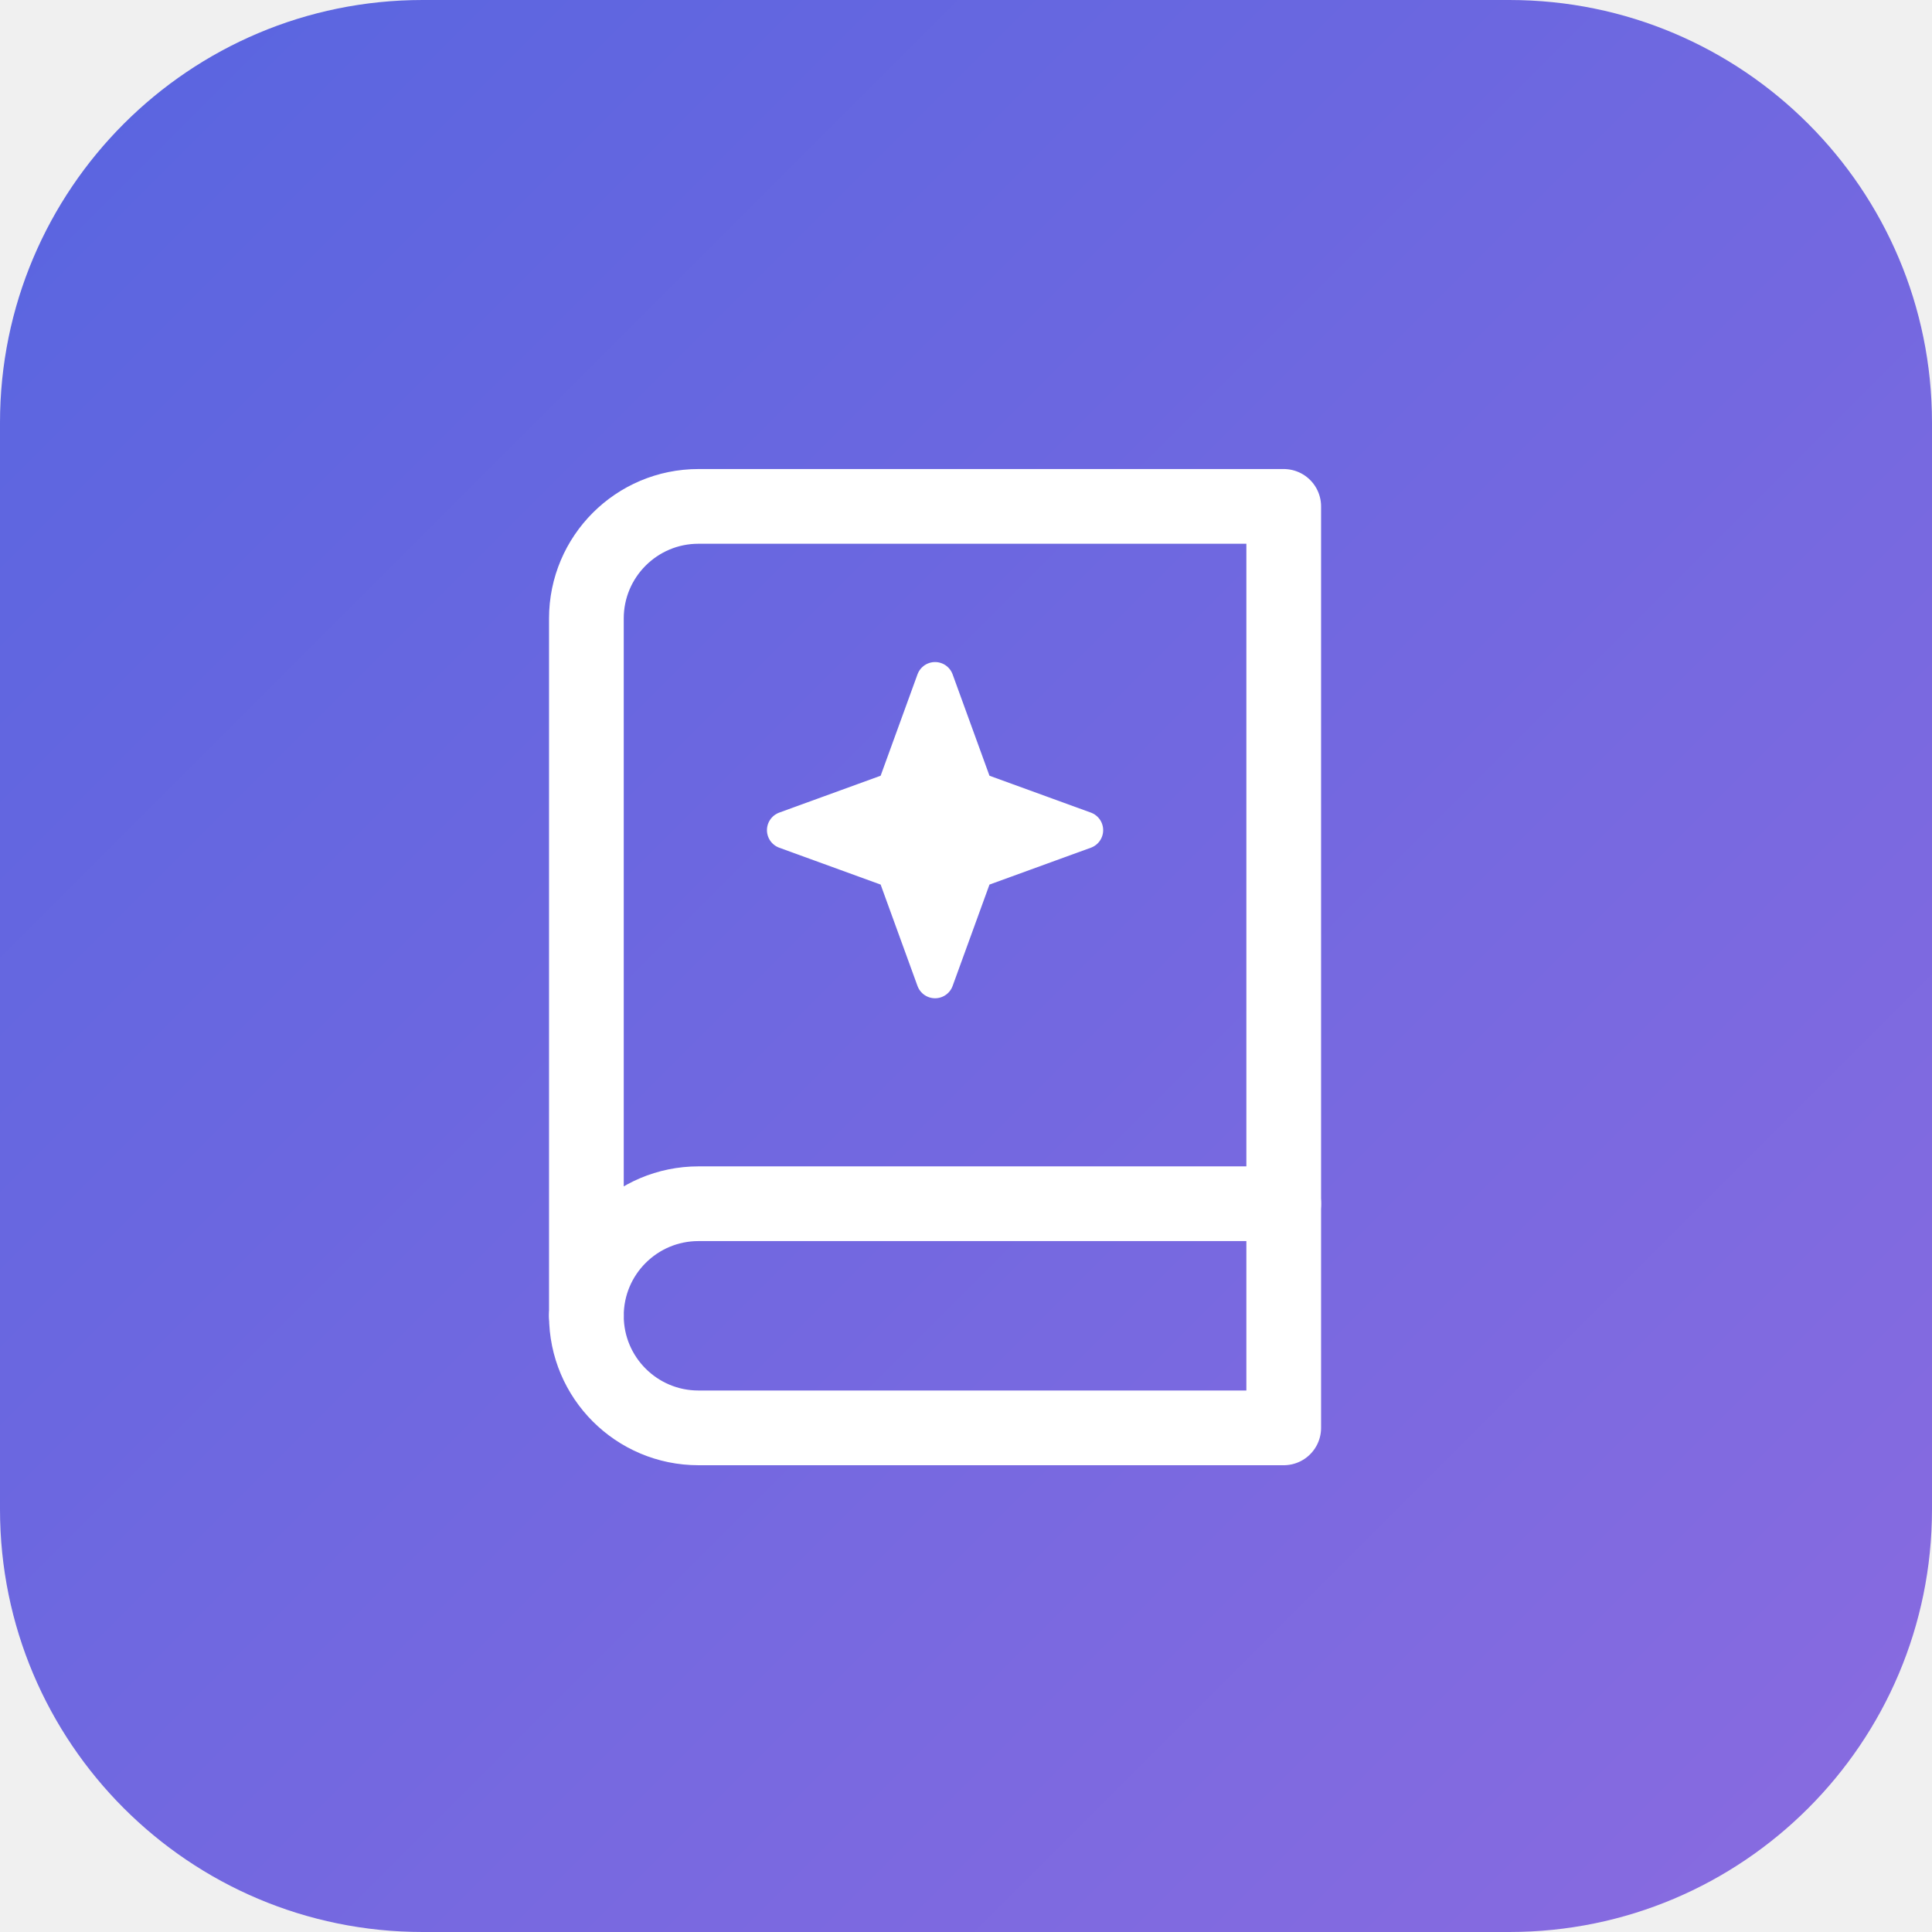
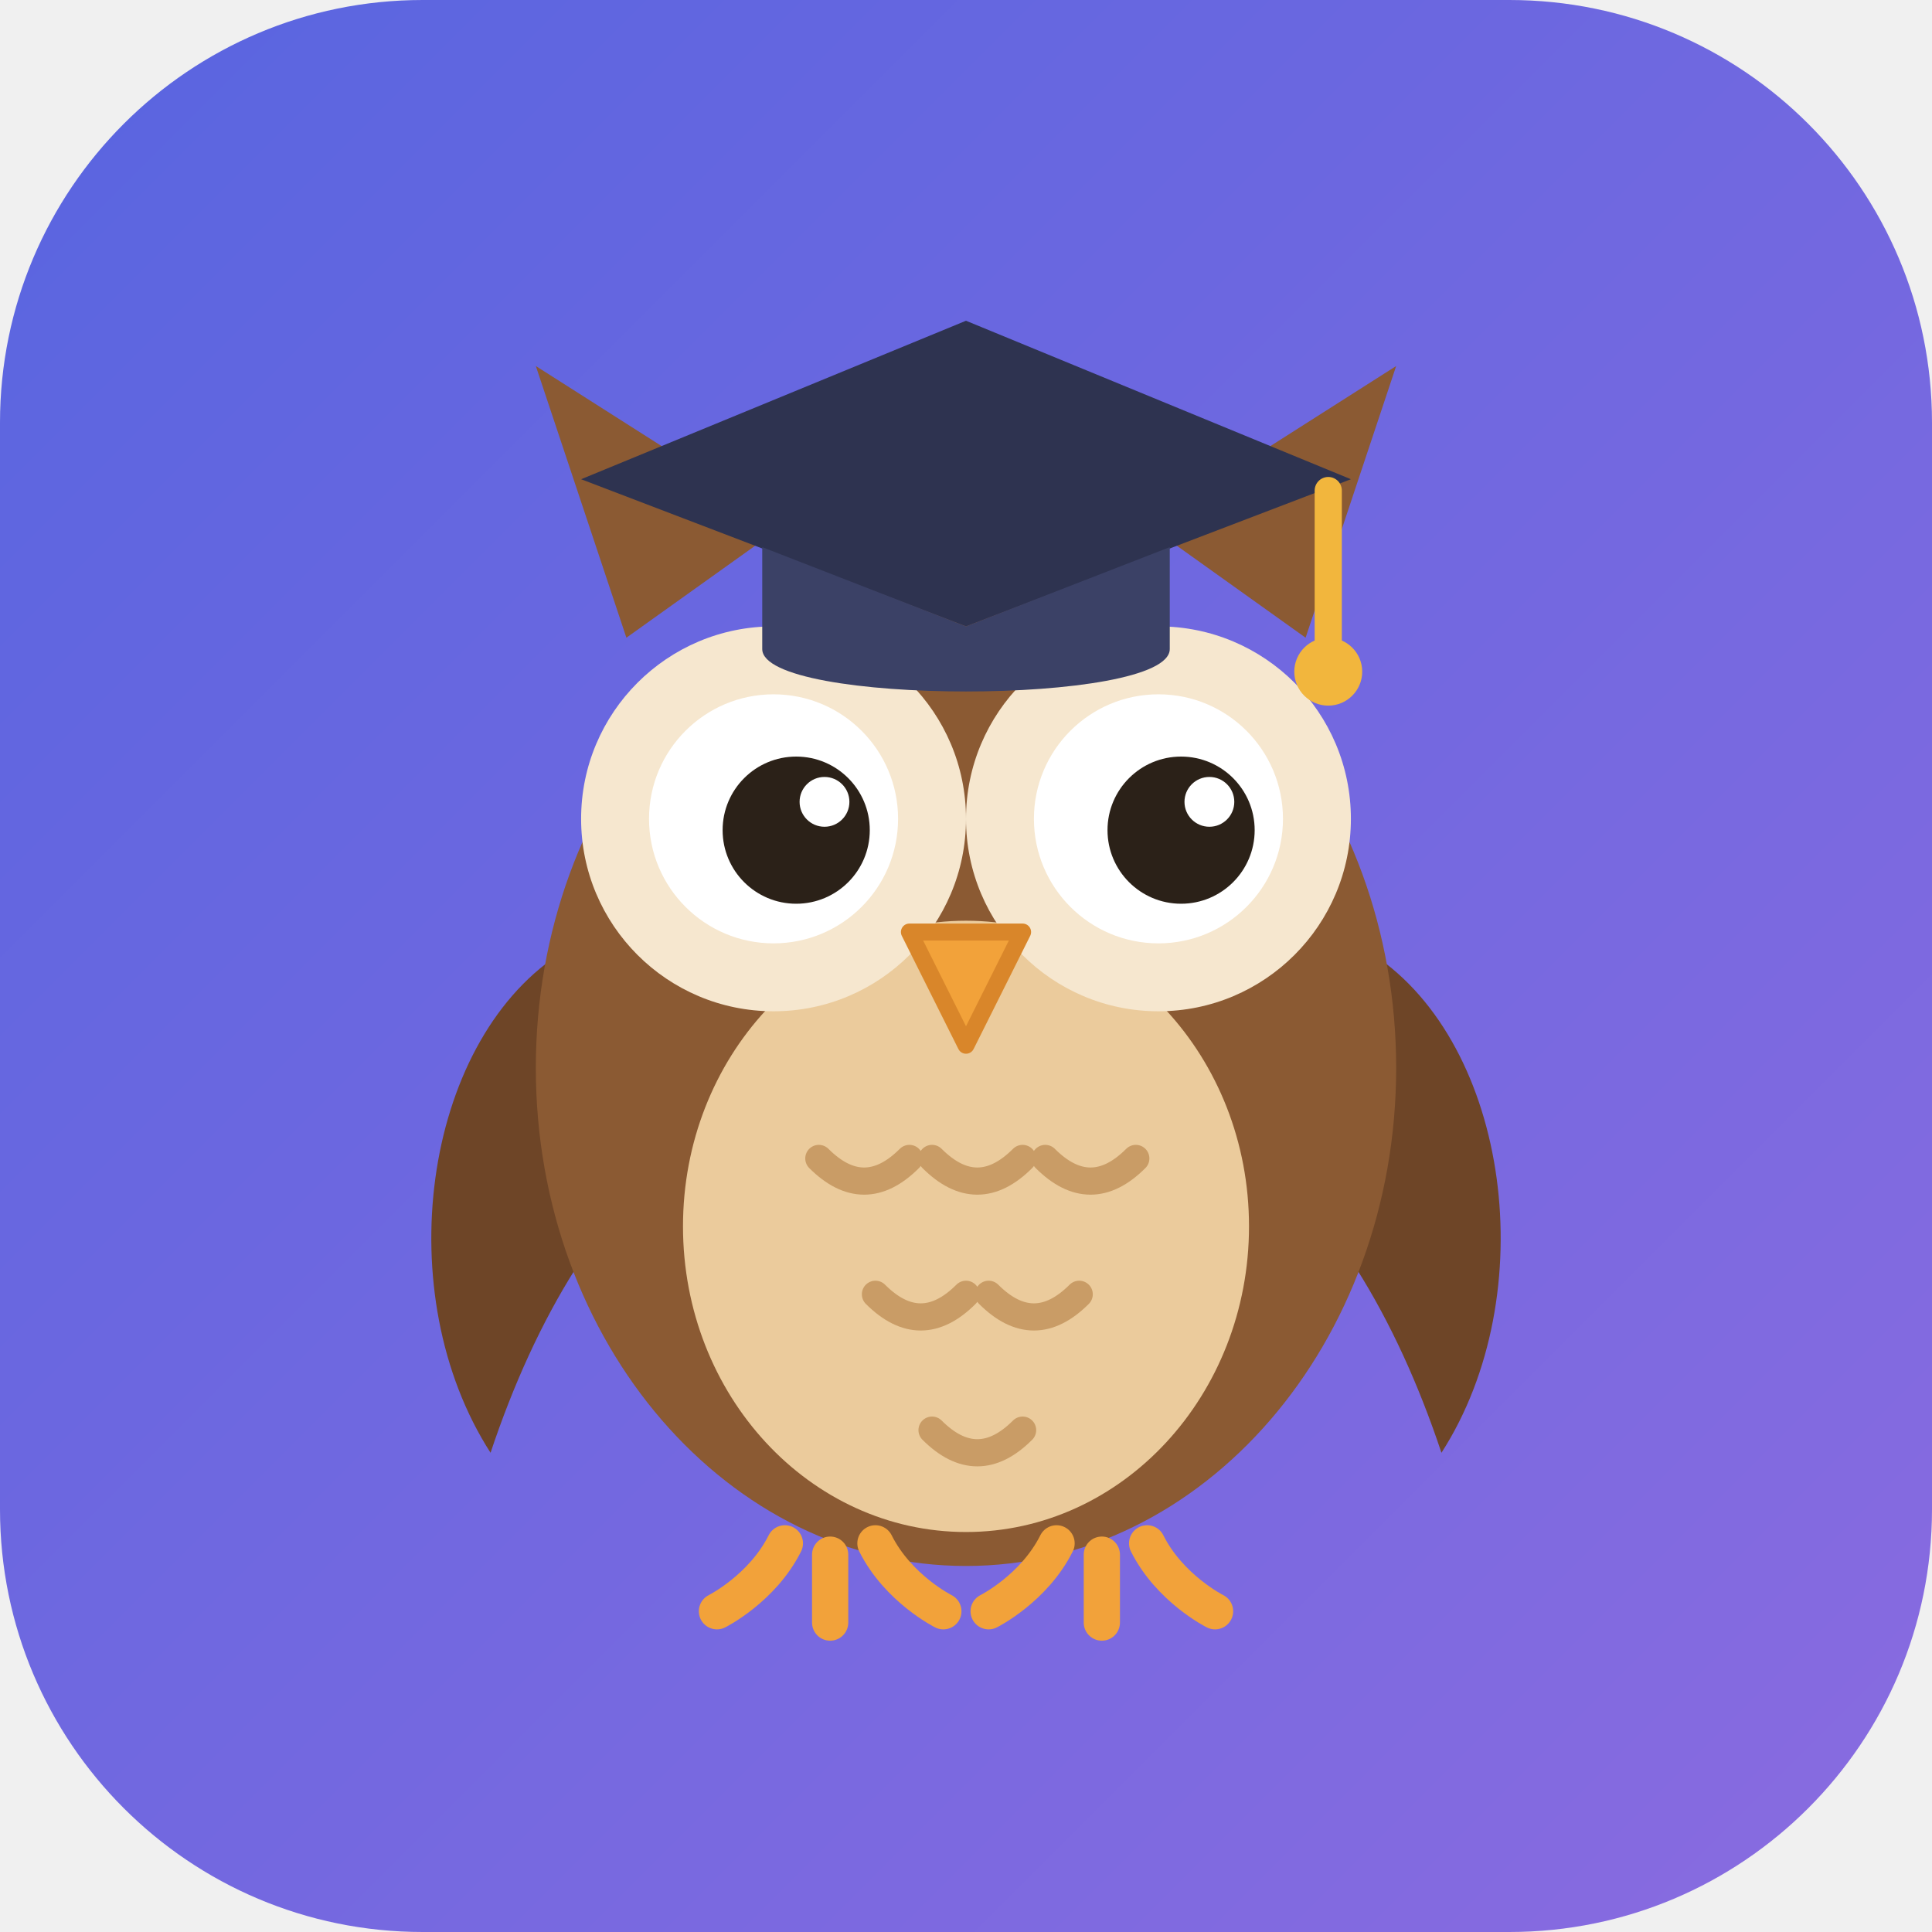
<svg xmlns="http://www.w3.org/2000/svg" viewBox="0 0 512 512">
  <defs>
    <linearGradient id="g" x1="0" y1="0" x2="1" y2="1">
      <stop offset="0" stop-color="#5865E0" />
      <stop offset="1" stop-color="#8A6BE0" />
    </linearGradient>
  </defs>
  <rect width="512" height="512" rx="112" fill="url(#g)" />
-   <g transform="translate(96 88) scale(6.6)" fill="none" stroke="#fff" stroke-width="3" stroke-linecap="round" stroke-linejoin="round">
-     <path d="M9 11.5A4.5 4.5 0 0 1 13.5 7H37v28H13.5A4.5 4.5 0 0 0 9 39.5z" />
-     <path d="M9 39.5A4.5 4.5 0 0 0 13.5 44H37v-9" />
-     <path d="M23 14l1.6 4.4L29 20l-4.4 1.6L23 26l-1.6-4.4L17 20l4.4-1.6z" fill="#fff" stroke-width="1.5" />
+   <g transform="translate(76 67) scale(3)">
+     <g>
+       <g>
+         <path d="M24 62c-12 8-15 30-6 44 4-12 10-22 18-28z" fill="#6E4527" />
+       </g>
+       <g>
+         <path d="M96 62c12 8 15 30 6 44-4-12-10-22-18-28z" fill="#6E4527" />
+       </g>
+       <path d="M30 34 22 10l22 14M90 34l8-24-22 14" fill="#8B5A33" />
+       <ellipse cx="60" cy="72" rx="38" ry="44" fill="#8B5A33" />
+       <ellipse cx="60" cy="86" rx="25" ry="27" fill="#EBCB9C" />
+       <path d="M47 80q4 4 8 0M57 80q4 4 8 0M67 80q4 4 8 0M52 92q4 4 8 0M62 92q4 4 8 0M57 104q4 4 8 0" stroke="#C99C66" stroke-width="2.4" fill="none" stroke-linecap="round" />
+       <circle cx="43" cy="50" r="17" fill="#F6E7CF" />
+       <circle cx="77" cy="50" r="17" fill="#F6E7CF" />
+       <g>
+         <circle cx="43" cy="50" r="11" fill="#fff" />
+         <circle cx="77" cy="50" r="11" fill="#fff" />
+         <g>
+           <circle cx="45" cy="51" r="6.5" fill="#2B2118" />
+           <circle cx="79" cy="51" r="6.5" fill="#2B2118" />
+           <circle cx="47.5" cy="48.5" r="2.2" fill="#fff" />
+           <circle cx="81.5" cy="48.5" r="2.2" fill="#fff" />
+         </g>
+       </g>
+       <path d="M55 60h10l-5 10z" fill="#F2A23A" stroke="#D9862A" stroke-width="1.5" stroke-linejoin="round" />
+       <path d="M44 114c-2 4-6 6-6 6M48 115v6M52 114c2 4 6 6 6 6M68 114c-2 4-6 6-6 6M72 115v6M76 114c2 4 6 6 6 6" stroke="#F2A23A" stroke-width="3.2" stroke-linecap="round" fill="none" />
+       <g>
+         <path d="M60 6 26 20l34 13 34-13z" fill="#2E3350" />
+         <path d="M42 26v9c0 5 36 5 36 0v-9l-18 7z" fill="#3B4166" />
+         <path d="M92 21v14" stroke="#F2B63D" stroke-width="2.4" stroke-linecap="round" />
+         <circle cx="92" cy="37" r="3" fill="#F2B63D" />
+       </g>
+     </g>
  </g>
</svg>
